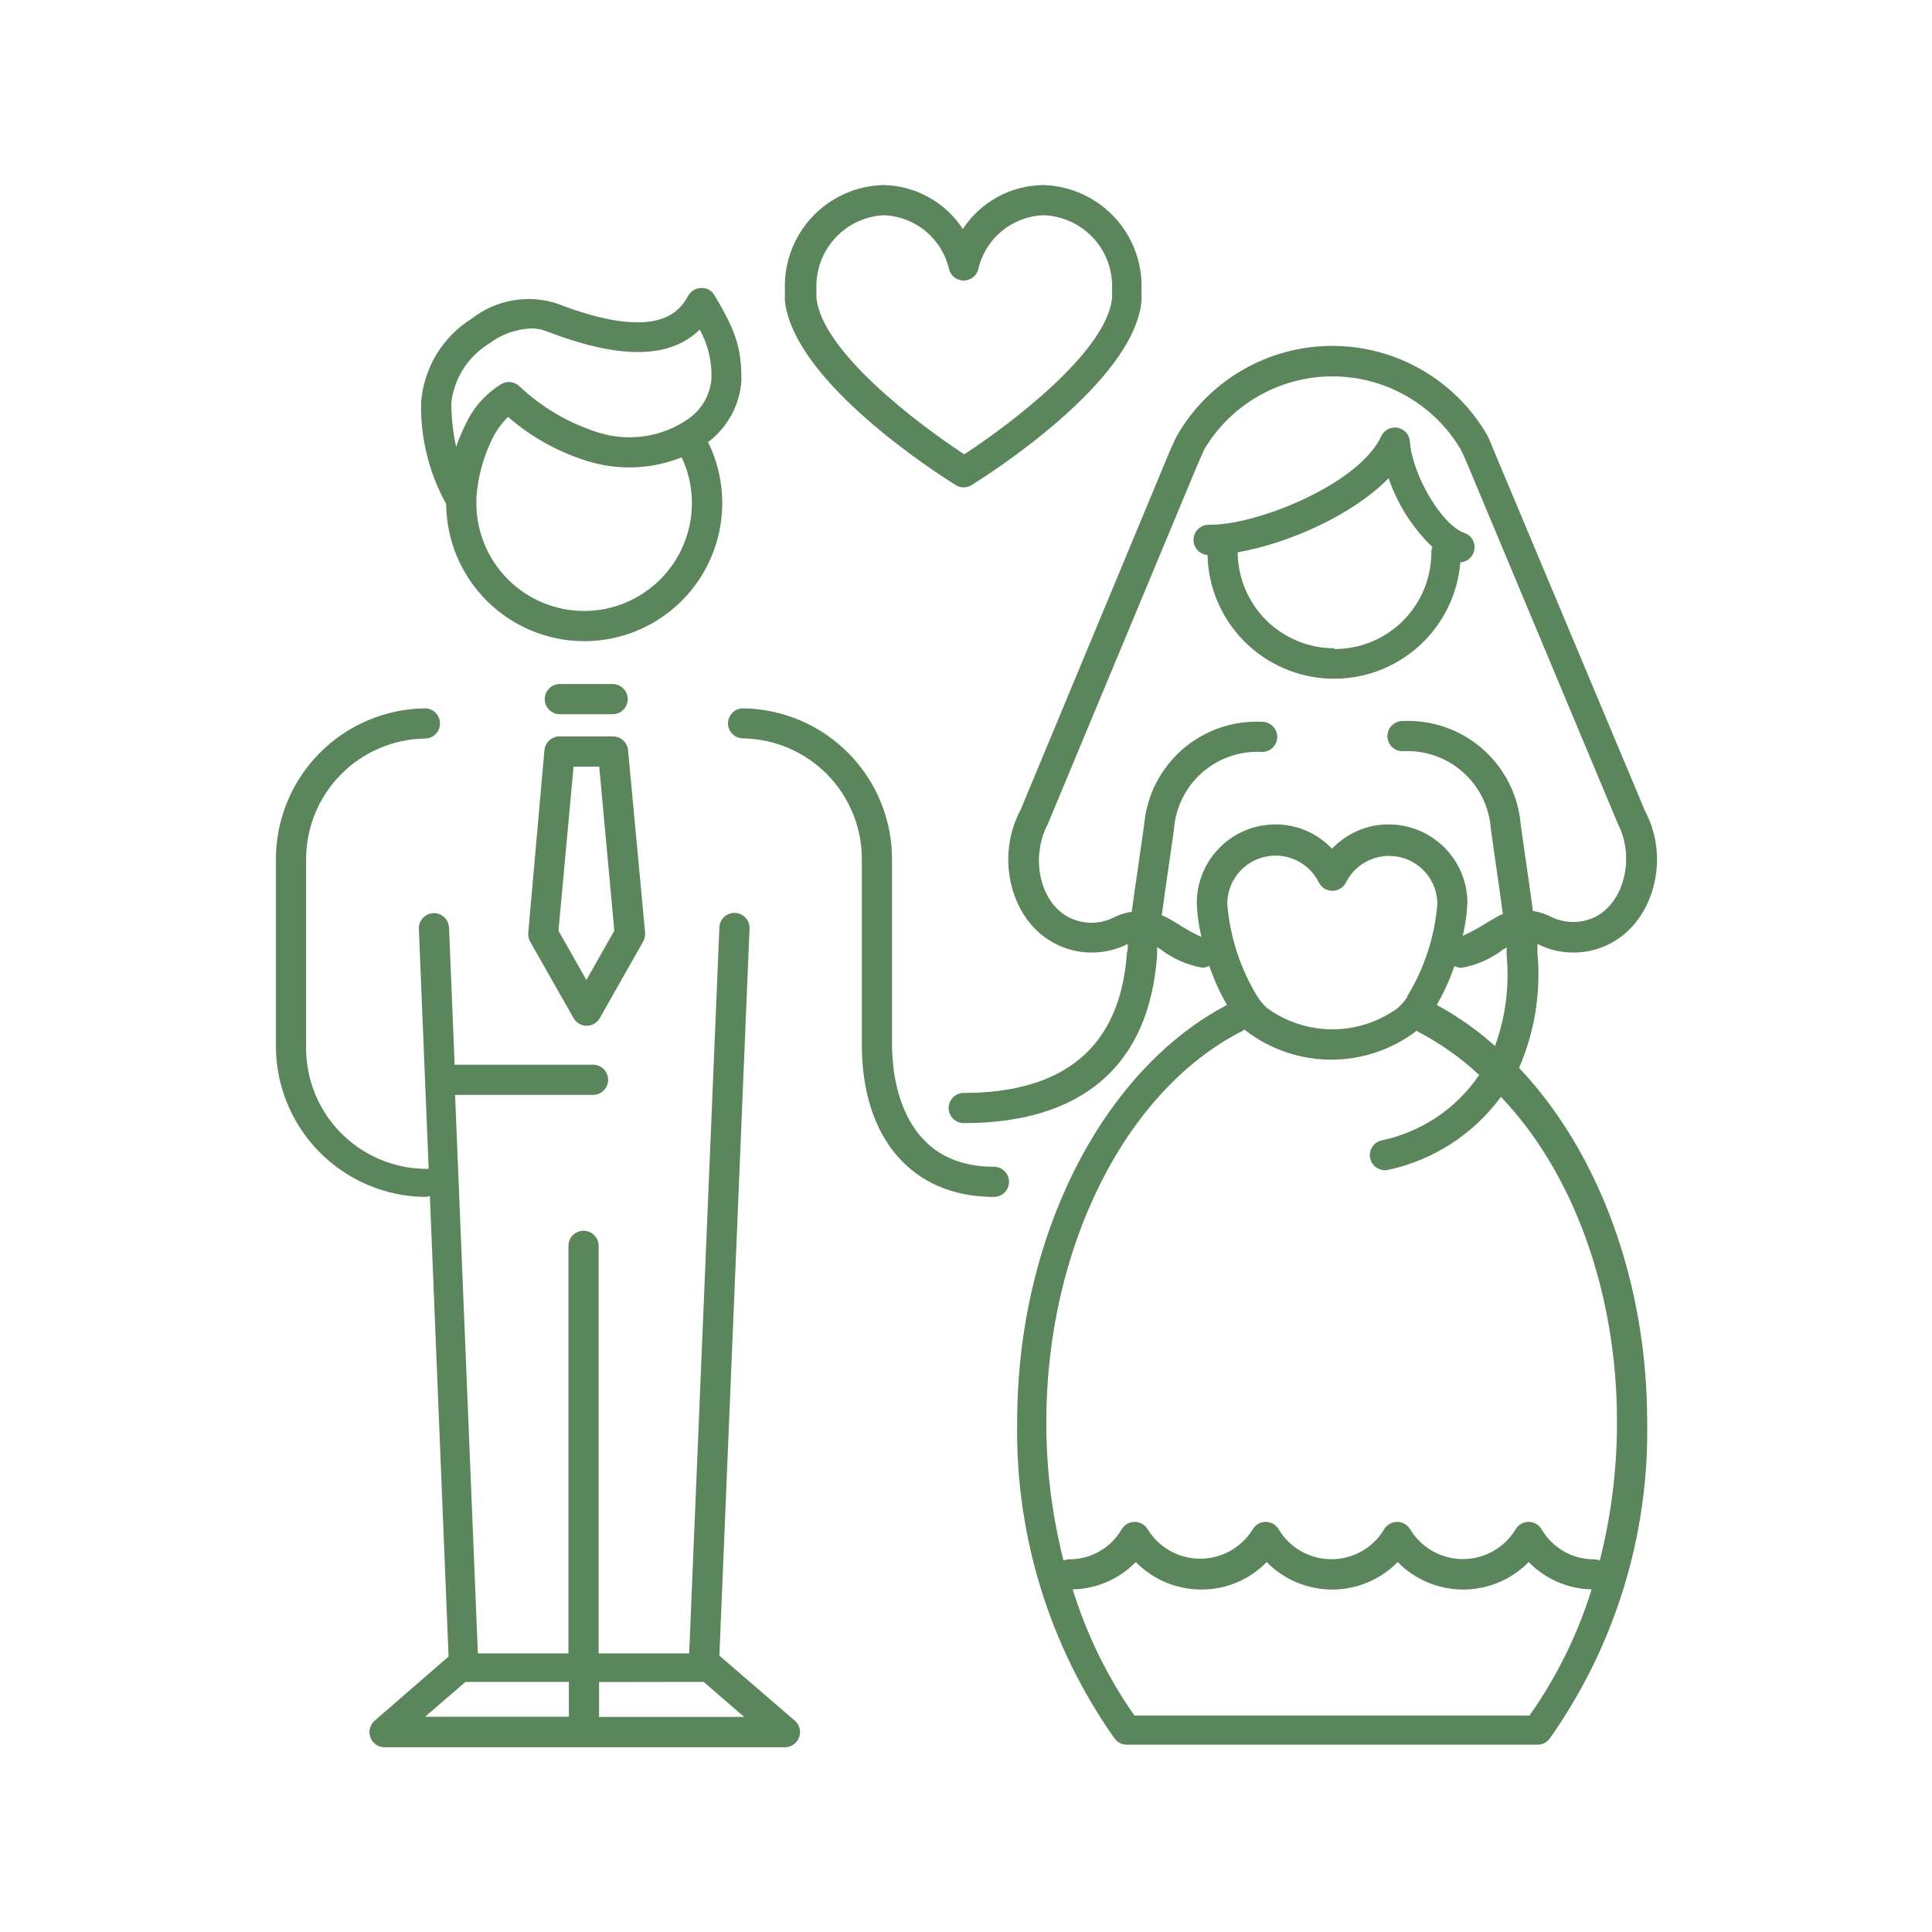
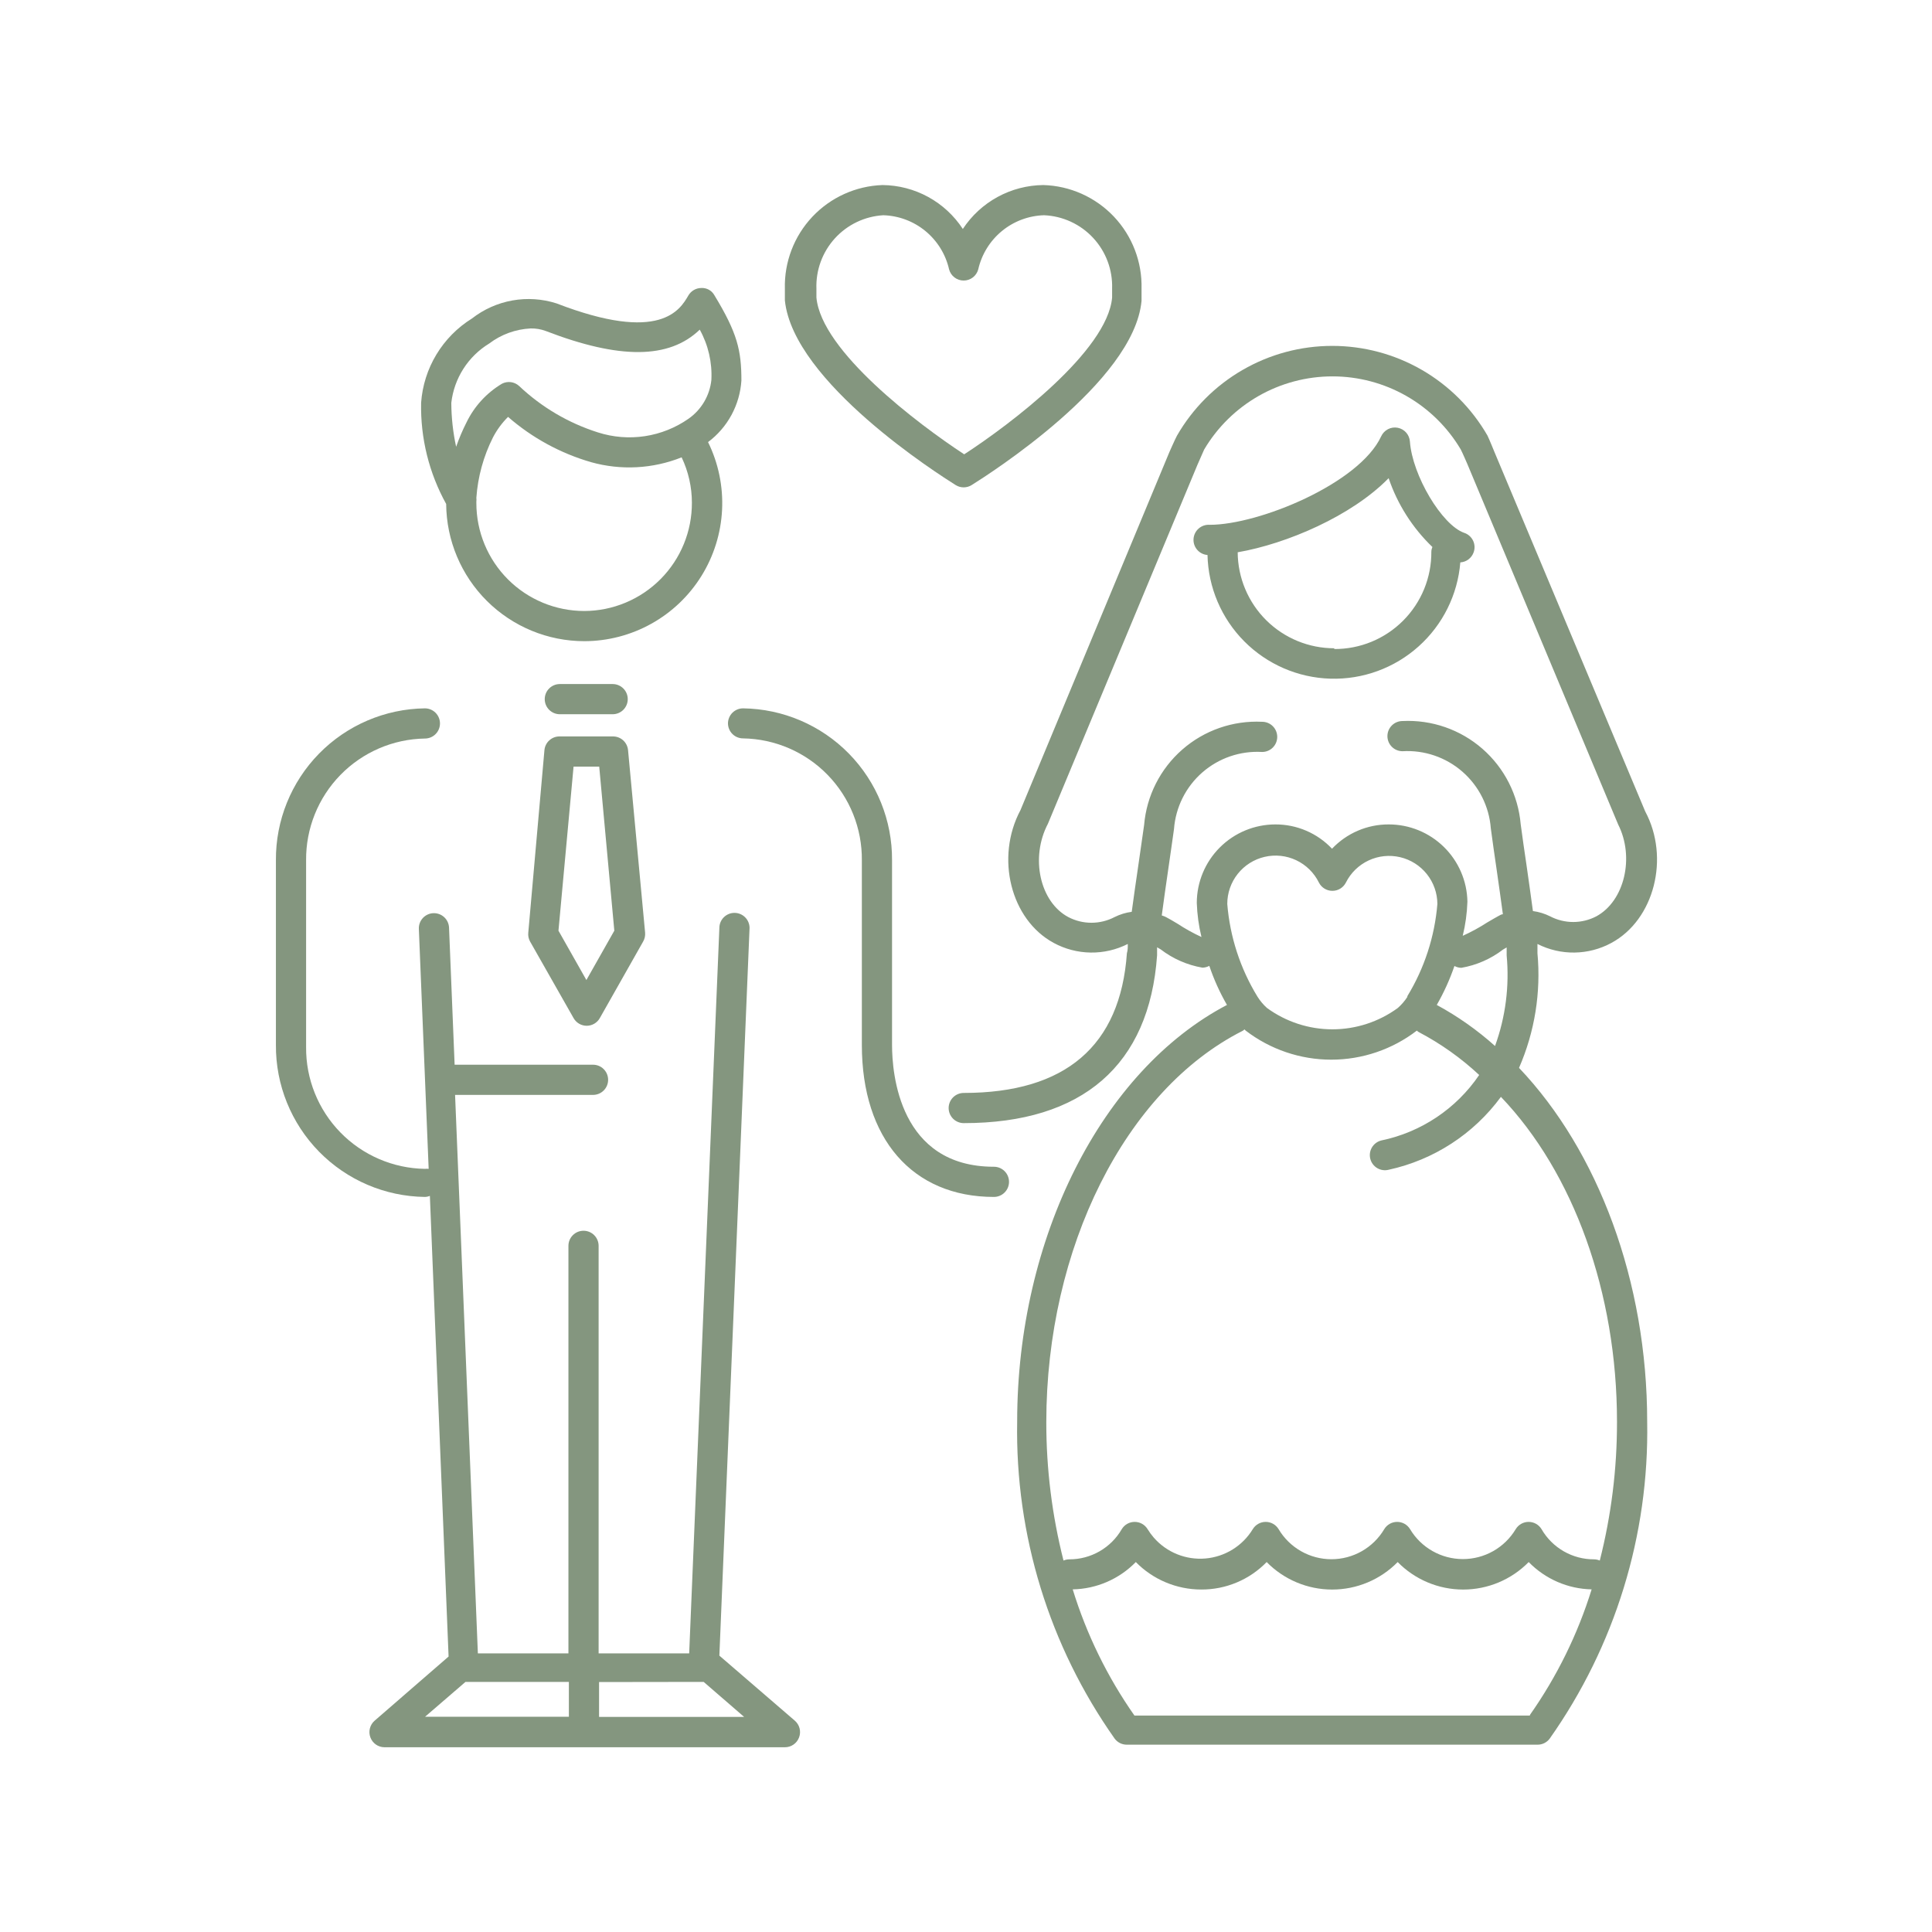
<svg xmlns="http://www.w3.org/2000/svg" width="128" height="128" viewBox="0 0 128 128" fill="none">
-   <path d="M63.32 32.14C63.478 32.237 63.66 32.289 63.845 32.289C64.031 32.289 64.212 32.237 64.37 32.14C65.47 31.45 75.14 25.32 75.63 19.93C75.63 19.88 75.63 19.56 75.63 19.48C75.63 19.4 75.63 19.14 75.63 19.13C75.676 17.356 75.016 15.637 73.796 14.349C72.575 13.061 70.894 12.309 69.12 12.26C68.061 12.271 67.021 12.542 66.092 13.049C65.162 13.557 64.372 14.285 63.79 15.17C63.211 14.285 62.423 13.556 61.495 13.048C60.567 12.541 59.528 12.27 58.47 12.26C56.703 12.32 55.032 13.076 53.82 14.362C52.608 15.649 51.954 17.363 52 19.13C52 19.13 52 19.35 52 19.44C52 19.53 52 19.86 52 19.9C52.55 25.32 62.22 31.45 63.32 32.14ZM58.52 14.26C59.542 14.29 60.525 14.659 61.314 15.309C62.103 15.959 62.654 16.853 62.88 17.85C62.938 18.062 63.063 18.249 63.238 18.382C63.412 18.515 63.626 18.587 63.845 18.587C64.065 18.587 64.278 18.515 64.452 18.382C64.627 18.249 64.752 18.062 64.81 17.85C65.036 16.853 65.587 15.959 66.376 15.309C67.165 14.659 68.148 14.29 69.17 14.26C70.411 14.312 71.581 14.852 72.425 15.762C73.27 16.672 73.721 17.879 73.68 19.12V19.39C73.68 19.44 73.68 19.64 73.68 19.72C73.36 23.26 66.93 28.12 63.88 30.1C60.83 28.1 54.41 23.26 54.09 19.71C54.09 19.66 54.09 19.42 54.09 19.36V19.13C54.046 17.9 54.485 16.702 55.313 15.792C56.141 14.882 57.292 14.332 58.52 14.26Z" fill="#5B855A" />
-   <path d="M38.71 42.48C40.264 42.479 41.792 42.081 43.15 41.325C44.508 40.57 45.651 39.481 46.471 38.161C47.291 36.842 47.762 35.335 47.839 33.782C47.916 32.23 47.596 30.684 46.91 29.29C47.551 28.81 48.081 28.197 48.463 27.493C48.844 26.788 49.069 26.01 49.12 25.21C49.12 23.21 48.85 22.06 47.33 19.56C47.246 19.408 47.121 19.282 46.969 19.197C46.817 19.112 46.644 19.072 46.47 19.08C46.297 19.08 46.126 19.125 45.975 19.211C45.824 19.297 45.699 19.421 45.61 19.57C45.06 20.52 43.76 22.76 36.87 20.1C35.926 19.799 34.922 19.732 33.946 19.906C32.97 20.081 32.052 20.49 31.27 21.1C30.307 21.698 29.5 22.515 28.914 23.485C28.328 24.455 27.981 25.55 27.9 26.68C27.851 29.024 28.424 31.339 29.56 33.39C29.578 35.806 30.55 38.116 32.264 39.819C33.978 41.521 36.294 42.478 38.71 42.48ZM38.71 40.48C36.814 40.48 34.995 39.727 33.654 38.386C32.313 37.045 31.56 35.227 31.56 33.33C31.56 33.33 31.56 33.26 31.56 33.23C31.57 33.147 31.57 33.063 31.56 32.98C31.658 31.587 32.032 30.227 32.66 28.98C32.921 28.478 33.259 28.019 33.66 27.62C35.253 29.009 37.13 30.032 39.16 30.62C41.141 31.175 43.249 31.063 45.16 30.3C45.606 31.237 45.839 32.262 45.84 33.3C45.844 34.24 45.663 35.171 45.306 36.041C44.95 36.911 44.426 37.702 43.764 38.368C43.101 39.035 42.314 39.565 41.447 39.927C40.58 40.29 39.65 40.478 38.71 40.48ZM32.41 22.76C33.205 22.157 34.163 21.808 35.16 21.76C35.501 21.753 35.841 21.81 36.16 21.93C41.04 23.81 44.33 23.8 46.36 21.84C46.925 22.859 47.192 24.017 47.13 25.18C47.075 25.69 46.912 26.182 46.652 26.623C46.391 27.065 46.039 27.446 45.62 27.74C44.757 28.343 43.767 28.739 42.727 28.897C41.686 29.055 40.623 28.97 39.62 28.65C37.667 28.032 35.879 26.979 34.39 25.57C34.239 25.433 34.05 25.345 33.849 25.318C33.647 25.292 33.441 25.327 33.26 25.42C32.237 26.03 31.417 26.927 30.9 28C30.638 28.518 30.411 29.052 30.22 29.6C30.012 28.644 29.905 27.669 29.9 26.69C29.991 25.887 30.265 25.116 30.7 24.434C31.135 23.753 31.72 23.18 32.41 22.76Z" fill="#5B855A" />
-   <path d="M48.23 47.92C48.23 48.185 48.335 48.44 48.523 48.627C48.71 48.815 48.965 48.92 49.23 48.92C51.343 48.954 53.357 49.823 54.831 51.337C56.306 52.851 57.121 54.887 57.1 57V69.23C57.1 75.44 60.45 79.3 65.85 79.3C66.115 79.3 66.37 79.195 66.557 79.007C66.745 78.82 66.85 78.565 66.85 78.3C66.85 78.035 66.745 77.781 66.557 77.593C66.37 77.406 66.115 77.3 65.85 77.3C59.58 77.3 59.1 71.12 59.1 69.23V57C59.119 54.358 58.091 51.816 56.242 49.929C54.392 48.043 51.872 46.965 49.23 46.93C48.967 46.93 48.714 47.034 48.526 47.219C48.339 47.405 48.233 47.657 48.23 47.92Z" fill="#5B855A" />
-   <path d="M28.15 79.3C28.263 79.297 28.375 79.273 28.48 79.23L29.72 109.75L24.82 114C24.665 114.134 24.556 114.313 24.506 114.511C24.455 114.71 24.468 114.919 24.54 115.11C24.611 115.3 24.738 115.464 24.904 115.58C25.07 115.696 25.267 115.759 25.47 115.76H52C52.204 115.761 52.404 115.699 52.572 115.583C52.74 115.466 52.868 115.302 52.94 115.11C53.013 114.919 53.025 114.71 52.975 114.511C52.925 114.313 52.815 114.134 52.66 114L47.66 109.69L49.66 61.48C49.66 61.215 49.555 60.961 49.367 60.773C49.18 60.586 48.925 60.48 48.66 60.48C48.395 60.48 48.141 60.586 47.953 60.773C47.765 60.961 47.66 61.215 47.66 61.48L45.66 109.54H39.66V82.54C39.66 82.275 39.555 82.021 39.367 81.833C39.18 81.645 38.925 81.54 38.66 81.54C38.395 81.54 38.141 81.645 37.953 81.833C37.765 82.021 37.66 82.275 37.66 82.54V109.54H31.66L30.15 72.54H39.29C39.555 72.54 39.81 72.435 39.997 72.247C40.185 72.06 40.29 71.805 40.29 71.54C40.29 71.275 40.185 71.021 39.997 70.833C39.81 70.645 39.555 70.54 39.29 70.54H30.12L29.75 61.46C29.745 61.329 29.714 61.2 29.659 61.081C29.604 60.961 29.525 60.854 29.429 60.765C29.332 60.676 29.219 60.606 29.096 60.561C28.972 60.516 28.841 60.495 28.71 60.5C28.579 60.505 28.45 60.536 28.33 60.592C28.211 60.647 28.104 60.725 28.015 60.821C27.925 60.918 27.856 61.031 27.811 61.154C27.765 61.278 27.745 61.409 27.75 61.54L28.4 77.44C28.317 77.43 28.233 77.43 28.15 77.44C26.039 77.406 24.027 76.538 22.552 75.027C21.078 73.515 20.261 71.482 20.28 69.37V57C20.261 54.889 21.078 52.855 22.552 51.344C24.027 49.832 26.039 48.964 28.15 48.93C28.415 48.93 28.67 48.825 28.857 48.637C29.045 48.45 29.15 48.195 29.15 47.93C29.15 47.665 29.045 47.411 28.857 47.223C28.67 47.035 28.415 46.93 28.15 46.93C25.508 46.965 22.988 48.043 21.138 49.929C19.289 51.816 18.261 54.358 18.28 57V69.23C18.261 71.872 19.289 74.414 21.138 76.301C22.988 78.188 25.508 79.266 28.15 79.3ZM46.62 111.43L49.3 113.75H39.69V111.44L46.62 111.43ZM37.69 111.43V113.74H28.16L30.84 111.43H37.69Z" fill="#5B855A" />
-   <path d="M35 61.79C34.978 61.994 35.02 62.2 35.12 62.38L38 67.45C38.087 67.605 38.213 67.733 38.366 67.823C38.519 67.912 38.693 67.96 38.87 67.96C39.047 67.96 39.221 67.912 39.374 67.823C39.527 67.733 39.653 67.605 39.74 67.45L42.61 62.38C42.713 62.202 42.758 61.995 42.74 61.79L41.61 49.7C41.587 49.451 41.472 49.219 41.287 49.05C41.102 48.882 40.86 48.789 40.61 48.79H37.07C36.82 48.789 36.578 48.882 36.393 49.05C36.208 49.219 36.092 49.451 36.07 49.7L35 61.79ZM38 50.79H39.7L40.7 61.66L38.85 64.93L37 61.66L38 50.79Z" fill="#5B855A" />
-   <path d="M40.59 47.32C40.855 47.32 41.11 47.215 41.297 47.027C41.485 46.839 41.59 46.585 41.59 46.32C41.59 46.055 41.485 45.8 41.297 45.613C41.11 45.425 40.855 45.32 40.59 45.32H37.09C36.825 45.32 36.571 45.425 36.383 45.613C36.195 45.8 36.09 46.055 36.09 46.32C36.09 46.585 36.195 46.839 36.383 47.027C36.571 47.215 36.825 47.32 37.09 47.32H40.59Z" fill="#5B855A" />
-   <path d="M98.55 28.86C97.509 27.053 96.01 25.552 94.205 24.509C92.399 23.465 90.35 22.916 88.265 22.916C86.18 22.916 84.131 23.465 82.326 24.509C80.52 25.552 79.021 27.053 77.98 28.86C77.84 29.12 77.49 29.92 77.48 29.94L67.61 53.67C65.93 56.82 66.96 60.93 69.81 62.47C70.562 62.878 71.401 63.097 72.257 63.109C73.112 63.122 73.957 62.926 74.72 62.54C74.72 62.76 74.72 62.96 74.66 63.15C74.23 69.29 70.59 72.41 63.85 72.41C63.585 72.41 63.331 72.516 63.143 72.703C62.956 72.891 62.85 73.145 62.85 73.41C62.85 73.675 62.956 73.93 63.143 74.117C63.331 74.305 63.585 74.41 63.85 74.41C71.72 74.41 76.15 70.56 76.66 63.29C76.66 63.12 76.66 62.94 76.66 62.76L76.9 62.9C77.709 63.521 78.656 63.936 79.66 64.11C79.821 64.108 79.979 64.067 80.12 63.99C80.423 64.89 80.815 65.758 81.29 66.58C73 70.93 67.39 82 67.39 94.19C67.256 101.699 69.519 109.055 73.85 115.19C73.943 115.314 74.064 115.415 74.203 115.485C74.342 115.554 74.495 115.59 74.65 115.59H101.87C102.025 115.59 102.178 115.554 102.317 115.485C102.456 115.415 102.577 115.314 102.67 115.19C107.001 109.055 109.264 101.699 109.13 94.19C109.13 84.89 105.88 76.26 100.64 70.75C101.681 68.36 102.101 65.746 101.86 63.15C101.86 62.96 101.86 62.76 101.86 62.54C102.621 62.926 103.465 63.122 104.319 63.109C105.172 63.097 106.01 62.878 106.76 62.47C109.61 60.93 110.64 56.82 109 53.76L99 29.92C99 29.92 98.68 29.13 98.55 28.86ZM93.24 66V66.05C93.064 66.32 92.852 66.566 92.61 66.78C91.352 67.699 89.834 68.195 88.275 68.195C86.717 68.195 85.199 67.699 83.94 66.78C83.696 66.561 83.484 66.308 83.31 66.03C82.171 64.169 81.486 62.065 81.31 59.89C81.309 59.167 81.553 58.465 82.001 57.899C82.45 57.332 83.077 56.934 83.781 56.77C84.485 56.605 85.224 56.683 85.877 56.992C86.531 57.301 87.06 57.822 87.38 58.47C87.463 58.635 87.59 58.774 87.747 58.871C87.904 58.968 88.085 59.02 88.27 59.02C88.457 59.022 88.639 58.971 88.799 58.873C88.957 58.776 89.086 58.637 89.17 58.47C89.493 57.827 90.022 57.312 90.674 57.007C91.325 56.702 92.06 56.626 92.76 56.79C93.46 56.954 94.085 57.349 94.533 57.912C94.981 58.474 95.227 59.171 95.23 59.89C95.052 62.054 94.371 64.147 93.24 66ZM101.36 113.66H75.16C73.368 111.105 71.988 108.284 71.07 105.3C72.647 105.27 74.149 104.619 75.25 103.49C75.815 104.066 76.489 104.523 77.232 104.835C77.976 105.148 78.774 105.309 79.58 105.31C80.389 105.315 81.19 105.156 81.936 104.843C82.682 104.531 83.357 104.07 83.92 103.49C84.486 104.067 85.161 104.525 85.907 104.838C86.652 105.151 87.452 105.312 88.26 105.312C89.068 105.312 89.868 105.151 90.614 104.838C91.359 104.525 92.034 104.067 92.6 103.49C93.166 104.067 93.841 104.525 94.587 104.838C95.332 105.151 96.132 105.312 96.94 105.312C97.748 105.312 98.548 105.151 99.294 104.838C100.039 104.525 100.714 104.067 101.28 103.49C102.379 104.617 103.876 105.267 105.45 105.3C104.529 108.27 103.149 111.077 101.36 113.62V113.66ZM107.13 94.23C107.133 97.319 106.75 100.396 105.99 103.39C105.87 103.339 105.741 103.312 105.61 103.31C104.905 103.313 104.212 103.129 103.601 102.778C102.99 102.427 102.483 101.921 102.13 101.31C102.041 101.163 101.915 101.042 101.766 100.957C101.616 100.873 101.447 100.829 101.275 100.829C101.103 100.829 100.934 100.873 100.785 100.957C100.635 101.042 100.509 101.163 100.42 101.31C100.058 101.915 99.545 102.416 98.931 102.763C98.318 103.111 97.625 103.293 96.92 103.293C96.215 103.293 95.522 103.111 94.909 102.763C94.295 102.416 93.782 101.915 93.42 101.31C93.331 101.163 93.206 101.042 93.056 100.957C92.906 100.873 92.737 100.829 92.565 100.829C92.393 100.829 92.224 100.873 92.075 100.957C91.925 101.042 91.799 101.163 91.71 101.31C91.35 101.917 90.838 102.42 90.224 102.77C89.61 103.119 88.916 103.303 88.21 103.303C87.504 103.303 86.81 103.119 86.196 102.77C85.583 102.42 85.07 101.917 84.71 101.31C84.621 101.163 84.496 101.042 84.346 100.957C84.196 100.873 84.027 100.829 83.855 100.829C83.683 100.829 83.514 100.873 83.365 100.957C83.215 101.042 83.089 101.163 83 101.31C82.667 101.858 82.209 102.319 81.663 102.657C81.118 102.995 80.501 103.199 79.862 103.254C79.223 103.308 78.58 103.212 77.986 102.971C77.391 102.731 76.862 102.354 76.44 101.87C76.289 101.694 76.152 101.507 76.03 101.31C75.941 101.163 75.816 101.042 75.666 100.957C75.516 100.873 75.347 100.829 75.175 100.829C75.003 100.829 74.834 100.873 74.684 100.957C74.535 101.042 74.409 101.163 74.32 101.31C73.968 101.921 73.46 102.427 72.849 102.778C72.238 103.129 71.545 103.313 70.84 103.31C70.709 103.312 70.58 103.339 70.46 103.39C69.701 100.396 69.318 97.319 69.32 94.23C69.32 82.68 74.55 72.23 82.32 68.3C82.368 68.273 82.411 68.239 82.45 68.2L82.53 68.28C84.156 69.529 86.15 70.206 88.2 70.206C90.251 70.206 92.244 69.529 93.87 68.28C93.908 68.32 93.952 68.353 94 68.38C95.454 69.145 96.799 70.1 98 71.22C96.483 73.456 94.155 75.012 91.51 75.56C91.253 75.625 91.032 75.79 90.896 76.017C90.76 76.245 90.72 76.518 90.785 76.775C90.85 77.032 91.015 77.253 91.242 77.389C91.47 77.525 91.743 77.565 92 77.5C94.986 76.851 97.632 75.133 99.44 72.67C104.25 77.7 107.13 85.63 107.13 94.19V94.23ZM95.19 66.58C95.661 65.759 96.052 64.895 96.36 64C96.502 64.077 96.659 64.118 96.82 64.12C97.824 63.946 98.772 63.531 99.58 62.91L99.82 62.77C99.82 62.95 99.82 63.13 99.82 63.3C100.01 65.332 99.747 67.382 99.05 69.3C97.874 68.246 96.578 67.333 95.19 66.58ZM105.76 60.71C105.288 60.956 104.763 61.085 104.23 61.085C103.697 61.085 103.173 60.956 102.7 60.71C102.342 60.531 101.957 60.413 101.56 60.36C101.43 59.36 101.28 58.36 101.13 57.28C101 56.41 100.87 55.51 100.75 54.61C100.584 52.678 99.675 50.886 98.215 49.61C96.755 48.335 94.857 47.675 92.92 47.77C92.655 47.77 92.4 47.876 92.213 48.063C92.025 48.251 91.92 48.505 91.92 48.77C91.92 49.035 92.025 49.29 92.213 49.477C92.4 49.665 92.655 49.77 92.92 49.77C94.371 49.685 95.796 50.172 96.891 51.128C97.985 52.084 98.66 53.431 98.77 54.88C98.89 55.78 99.02 56.69 99.15 57.57C99.3 58.63 99.45 59.66 99.57 60.57C99.48 60.57 99.38 60.63 99.29 60.68C99.2 60.73 98.84 60.93 98.54 61.11C98.02 61.447 97.475 61.745 96.91 62C97.09 61.259 97.194 60.502 97.22 59.74C97.197 58.372 96.636 57.069 95.659 56.111C94.682 55.153 93.368 54.617 92 54.62C91.298 54.618 90.603 54.76 89.959 55.037C89.314 55.314 88.732 55.72 88.25 56.23C87.768 55.72 87.187 55.314 86.542 55.037C85.897 54.76 85.202 54.618 84.5 54.62C83.12 54.62 81.796 55.168 80.82 56.143C79.843 57.117 79.293 58.44 79.29 59.82C79.316 60.582 79.42 61.339 79.6 62.08C79.046 61.823 78.511 61.526 78 61.19C77.7 61.01 77.43 60.85 77.25 60.76C77.07 60.67 77.06 60.69 76.97 60.65C77.1 59.71 77.24 58.65 77.4 57.59C77.53 56.72 77.65 55.83 77.78 54.93C77.888 53.482 78.561 52.135 79.653 51.179C80.746 50.223 82.171 49.735 83.62 49.82C83.885 49.82 84.14 49.715 84.327 49.527C84.515 49.34 84.62 49.085 84.62 48.82C84.62 48.555 84.515 48.301 84.327 48.113C84.14 47.925 83.885 47.82 83.62 47.82C81.684 47.725 79.787 48.385 78.329 49.661C76.87 50.937 75.964 52.729 75.8 54.66C75.67 55.55 75.54 56.44 75.42 57.31C75.26 58.39 75.11 59.45 74.98 60.41C74.583 60.462 74.198 60.581 73.84 60.76C73.368 61.006 72.843 61.135 72.31 61.135C71.777 61.135 71.252 61.006 70.78 60.76C68.9 59.76 68.24 56.83 69.43 54.57L79.34 30.78C79.34 30.78 79.66 30.05 79.78 29.78C80.654 28.304 81.898 27.082 83.388 26.232C84.879 25.383 86.565 24.936 88.28 24.936C89.996 24.936 91.681 25.383 93.172 26.232C94.662 27.082 95.906 28.304 96.78 29.78C96.9 30.01 97.21 30.73 97.21 30.73L107.21 54.63C108.3 56.78 107.64 59.69 105.76 60.71Z" fill="#5B855A" />
-   <path d="M93.41 29.25C93.394 29.03 93.306 28.822 93.16 28.657C93.013 28.493 92.817 28.381 92.6 28.34C92.382 28.299 92.157 28.332 91.959 28.433C91.762 28.535 91.604 28.699 91.51 28.9C90.07 32.03 83.41 34.77 80.15 34.77C79.885 34.75 79.623 34.836 79.421 35.01C79.219 35.183 79.095 35.43 79.075 35.695C79.055 35.96 79.141 36.222 79.315 36.424C79.488 36.626 79.735 36.75 80 36.77C80.049 38.919 80.921 40.967 82.436 42.491C83.952 44.016 85.994 44.901 88.142 44.964C90.291 45.027 92.382 44.263 93.983 42.829C95.585 41.396 96.575 39.402 96.75 37.26C96.945 37.248 97.133 37.179 97.289 37.062C97.445 36.944 97.564 36.784 97.63 36.6C97.677 36.473 97.698 36.339 97.692 36.204C97.685 36.069 97.651 35.937 97.593 35.815C97.534 35.694 97.451 35.586 97.349 35.497C97.247 35.408 97.129 35.341 97 35.3C95.53 34.78 93.57 31.5 93.41 29.25ZM88.41 42.95C86.718 42.953 85.094 42.285 83.892 41.093C82.691 39.901 82.011 38.282 82 36.59C85.25 36.03 89.56 34.18 92 31.68C92.587 33.41 93.582 34.974 94.9 36.24C94.857 36.338 94.833 36.443 94.83 36.55C94.837 37.398 94.675 38.239 94.354 39.024C94.032 39.809 93.558 40.522 92.959 41.122C92.36 41.722 91.648 42.197 90.863 42.52C90.079 42.842 89.238 43.005 88.39 43L88.41 42.95Z" fill="#5B855A" />
+   <path d="M63.32 32.14C63.478 32.237 63.66 32.289 63.845 32.289C64.031 32.289 64.212 32.237 64.37 32.14C65.47 31.45 75.14 25.32 75.63 19.93C75.63 19.88 75.63 19.56 75.63 19.48C75.63 19.4 75.63 19.14 75.63 19.13C75.676 17.356 75.016 15.637 73.796 14.349C72.575 13.061 70.894 12.309 69.12 12.26C68.061 12.271 67.021 12.542 66.092 13.049C65.162 13.557 64.372 14.285 63.79 15.17C63.211 14.285 62.423 13.556 61.495 13.048C60.567 12.541 59.528 12.27 58.47 12.26C56.703 12.32 55.032 13.076 53.82 14.362C52.608 15.649 51.954 17.363 52 19.13C52 19.13 52 19.35 52 19.44C52 19.53 52 19.86 52 19.9C52.55 25.32 62.22 31.45 63.32 32.14ZM58.52 14.26C59.542 14.29 60.525 14.659 61.314 15.309C62.103 15.959 62.654 16.853 62.88 17.85C62.938 18.062 63.063 18.249 63.238 18.382C63.412 18.515 63.626 18.587 63.845 18.587C64.065 18.587 64.278 18.515 64.452 18.382C64.627 18.249 64.752 18.062 64.81 17.85C65.036 16.853 65.587 15.959 66.376 15.309C67.165 14.659 68.148 14.29 69.17 14.26C70.411 14.312 71.581 14.852 72.425 15.762C73.27 16.672 73.721 17.879 73.68 19.12V19.39C73.68 19.44 73.68 19.64 73.68 19.72C73.36 23.26 66.93 28.12 63.88 30.1C60.83 28.1 54.41 23.26 54.09 19.71C54.09 19.66 54.09 19.42 54.09 19.36V19.13C54.046 17.9 54.485 16.702 55.313 15.792C56.141 14.882 57.292 14.332 58.52 14.26Z" fill="#84967F" />
+   <path d="M38.71 42.48C40.264 42.478 41.792 42.081 43.15 41.325C44.508 40.57 45.651 39.481 46.471 38.161C47.291 36.842 47.762 35.335 47.839 33.782C47.916 32.23 47.596 30.684 46.91 29.29C47.551 28.81 48.081 28.197 48.463 27.493C48.844 26.788 49.069 26.01 49.12 25.21C49.12 23.21 48.85 22.06 47.33 19.56C47.246 19.408 47.121 19.282 46.969 19.197C46.817 19.112 46.644 19.072 46.47 19.08C46.297 19.08 46.126 19.125 45.975 19.211C45.824 19.297 45.699 19.421 45.61 19.57C45.06 20.52 43.76 22.76 36.87 20.1C35.926 19.799 34.922 19.732 33.946 19.906C32.97 20.081 32.052 20.49 31.27 21.1C30.307 21.698 29.5 22.515 28.914 23.485C28.328 24.455 27.981 25.55 27.9 26.68C27.851 29.024 28.424 31.339 29.56 33.39C29.578 35.806 30.55 38.116 32.264 39.819C33.978 41.521 36.294 42.478 38.71 42.48ZM38.71 40.48C36.814 40.48 34.995 39.727 33.654 38.386C32.313 37.045 31.56 35.227 31.56 33.33C31.56 33.33 31.56 33.26 31.56 33.23C31.57 33.147 31.57 33.063 31.56 32.98C31.658 31.587 32.032 30.227 32.66 28.98C32.921 28.478 33.259 28.019 33.66 27.62C35.253 29.009 37.13 30.032 39.16 30.62C41.141 31.175 43.249 31.063 45.16 30.3C45.606 31.237 45.839 32.262 45.84 33.3C45.844 34.24 45.663 35.171 45.306 36.041C44.95 36.911 44.426 37.702 43.764 38.368C43.101 39.035 42.314 39.565 41.447 39.927C40.58 40.29 39.65 40.478 38.71 40.48ZM32.41 22.76C33.205 22.157 34.163 21.808 35.16 21.76C35.501 21.753 35.841 21.81 36.16 21.93C41.04 23.81 44.33 23.8 46.36 21.84C46.925 22.859 47.192 24.017 47.13 25.18C47.075 25.69 46.912 26.182 46.652 26.623C46.391 27.065 46.039 27.446 45.62 27.74C44.757 28.343 43.767 28.739 42.727 28.897C41.686 29.055 40.623 28.97 39.62 28.65C37.667 28.032 35.879 26.979 34.39 25.57C34.239 25.433 34.05 25.345 33.849 25.318C33.647 25.292 33.441 25.327 33.26 25.42C32.237 26.03 31.417 26.927 30.9 28C30.638 28.518 30.411 29.052 30.22 29.6C30.012 28.644 29.905 27.669 29.9 26.69C29.991 25.887 30.265 25.116 30.7 24.434C31.135 23.753 31.72 23.18 32.41 22.76Z" fill="#84967F" />
+   <path d="M48.23 47.92C48.23 48.185 48.335 48.44 48.523 48.627C48.71 48.815 48.965 48.92 49.23 48.92C51.343 48.954 53.357 49.823 54.831 51.337C56.306 52.851 57.121 54.887 57.1 57V69.23C57.1 75.44 60.45 79.3 65.85 79.3C66.115 79.3 66.37 79.195 66.557 79.007C66.745 78.82 66.85 78.565 66.85 78.3C66.85 78.035 66.745 77.781 66.557 77.593C66.37 77.406 66.115 77.3 65.85 77.3C59.58 77.3 59.1 71.12 59.1 69.23V57C59.119 54.358 58.091 51.816 56.242 49.929C54.392 48.043 51.872 46.965 49.23 46.93C48.967 46.93 48.714 47.034 48.526 47.219C48.339 47.405 48.233 47.657 48.23 47.92Z" fill="#84967F" />
+   <path d="M28.15 79.3C28.263 79.297 28.375 79.273 28.48 79.23L29.72 109.75L24.82 114C24.665 114.134 24.556 114.313 24.506 114.511C24.455 114.71 24.468 114.919 24.54 115.11C24.611 115.3 24.738 115.464 24.904 115.58C25.07 115.696 25.267 115.759 25.47 115.76H52C52.204 115.761 52.404 115.699 52.572 115.583C52.74 115.466 52.868 115.302 52.94 115.11C53.013 114.919 53.025 114.71 52.975 114.511C52.925 114.313 52.815 114.134 52.66 114L47.66 109.69L49.66 61.48C49.66 61.215 49.555 60.961 49.367 60.773C49.18 60.586 48.925 60.48 48.66 60.48C48.395 60.48 48.141 60.586 47.953 60.773C47.765 60.961 47.66 61.215 47.66 61.48L45.66 109.54H39.66V82.54C39.66 82.275 39.555 82.021 39.367 81.833C39.18 81.645 38.925 81.54 38.66 81.54C38.395 81.54 38.141 81.645 37.953 81.833C37.765 82.021 37.66 82.275 37.66 82.54V109.54H31.66L30.15 72.54H39.29C39.555 72.54 39.81 72.435 39.997 72.247C40.185 72.06 40.29 71.805 40.29 71.54C40.29 71.275 40.185 71.021 39.997 70.833C39.81 70.645 39.555 70.54 39.29 70.54H30.12L29.75 61.46C29.745 61.329 29.714 61.2 29.659 61.081C29.604 60.961 29.525 60.854 29.429 60.765C29.332 60.676 29.219 60.606 29.096 60.561C28.972 60.516 28.841 60.495 28.71 60.5C28.579 60.505 28.45 60.536 28.33 60.592C28.211 60.647 28.104 60.725 28.015 60.821C27.925 60.918 27.856 61.031 27.811 61.154C27.765 61.278 27.745 61.409 27.75 61.54L28.4 77.44C28.317 77.43 28.233 77.43 28.15 77.44C26.039 77.406 24.027 76.538 22.552 75.027C21.078 73.515 20.261 71.482 20.28 69.37V57C20.261 54.889 21.078 52.855 22.552 51.344C24.027 49.832 26.039 48.964 28.15 48.93C28.415 48.93 28.67 48.825 28.857 48.637C29.045 48.45 29.15 48.195 29.15 47.93C29.15 47.665 29.045 47.411 28.857 47.223C28.67 47.035 28.415 46.93 28.15 46.93C25.508 46.965 22.988 48.043 21.138 49.929C19.289 51.816 18.261 54.358 18.28 57V69.23C18.261 71.872 19.289 74.414 21.138 76.301C22.988 78.188 25.508 79.266 28.15 79.3ZM46.62 111.43L49.3 113.75H39.69V111.44L46.62 111.43ZM37.69 111.43V113.74H28.16L30.84 111.43H37.69Z" fill="#84967F" />
+   <path d="M35 61.79C34.978 61.994 35.02 62.2 35.12 62.38L38 67.45C38.087 67.605 38.213 67.733 38.366 67.823C38.519 67.912 38.693 67.96 38.87 67.96C39.047 67.96 39.221 67.912 39.374 67.823C39.527 67.733 39.653 67.605 39.74 67.45L42.61 62.38C42.713 62.202 42.758 61.995 42.74 61.79L41.61 49.7C41.587 49.451 41.472 49.219 41.287 49.05C41.102 48.882 40.86 48.789 40.61 48.79H37.07C36.82 48.789 36.578 48.882 36.393 49.05C36.208 49.219 36.092 49.451 36.07 49.7L35 61.79ZM38 50.79H39.7L40.7 61.66L38.85 64.93L37 61.66L38 50.79Z" fill="#84967F" />
+   <path d="M40.59 47.32C40.855 47.32 41.11 47.215 41.297 47.027C41.485 46.839 41.59 46.585 41.59 46.32C41.59 46.055 41.485 45.8 41.297 45.613C41.11 45.425 40.855 45.32 40.59 45.32H37.09C36.825 45.32 36.571 45.425 36.383 45.613C36.195 45.8 36.09 46.055 36.09 46.32C36.09 46.585 36.195 46.839 36.383 47.027C36.571 47.215 36.825 47.32 37.09 47.32H40.59Z" fill="#84967F" />
+   <path d="M98.55 28.86C97.509 27.053 96.01 25.552 94.205 24.509C92.399 23.465 90.35 22.916 88.265 22.916C86.18 22.916 84.131 23.465 82.326 24.509C80.52 25.552 79.021 27.053 77.98 28.86C77.84 29.12 77.49 29.92 77.48 29.94L67.61 53.67C65.93 56.82 66.96 60.93 69.81 62.47C70.562 62.878 71.401 63.097 72.257 63.109C73.112 63.122 73.957 62.926 74.72 62.54C74.72 62.76 74.72 62.96 74.66 63.15C74.23 69.29 70.59 72.41 63.85 72.41C63.585 72.41 63.331 72.516 63.143 72.703C62.956 72.891 62.85 73.145 62.85 73.41C62.85 73.675 62.956 73.93 63.143 74.117C63.331 74.305 63.585 74.41 63.85 74.41C71.72 74.41 76.15 70.56 76.66 63.29C76.66 63.12 76.66 62.94 76.66 62.76L76.9 62.9C77.709 63.521 78.656 63.936 79.66 64.11C79.821 64.108 79.979 64.067 80.12 63.99C80.423 64.89 80.815 65.758 81.29 66.58C73 70.93 67.39 82 67.39 94.19C67.256 101.699 69.519 109.055 73.85 115.19C73.943 115.314 74.064 115.415 74.203 115.485C74.342 115.554 74.495 115.59 74.65 115.59H101.87C102.025 115.59 102.178 115.554 102.317 115.485C102.456 115.415 102.577 115.314 102.67 115.19C107.001 109.055 109.264 101.699 109.13 94.19C109.13 84.89 105.88 76.26 100.64 70.75C101.681 68.36 102.101 65.746 101.86 63.15C101.86 62.96 101.86 62.76 101.86 62.54C102.621 62.926 103.465 63.122 104.319 63.109C105.172 63.097 106.01 62.878 106.76 62.47C109.61 60.93 110.64 56.82 109 53.76L99 29.92C99 29.92 98.68 29.13 98.55 28.86ZM93.24 66V66.05C93.064 66.32 92.852 66.566 92.61 66.78C91.352 67.699 89.834 68.195 88.275 68.195C86.717 68.195 85.199 67.699 83.94 66.78C83.696 66.561 83.484 66.308 83.31 66.03C82.171 64.169 81.486 62.065 81.31 59.89C81.309 59.167 81.553 58.465 82.001 57.899C82.45 57.332 83.077 56.934 83.781 56.77C84.485 56.605 85.224 56.683 85.877 56.992C86.531 57.301 87.06 57.822 87.38 58.47C87.463 58.635 87.59 58.774 87.747 58.871C87.904 58.968 88.085 59.02 88.27 59.02C88.457 59.022 88.639 58.971 88.799 58.873C88.957 58.776 89.086 58.637 89.17 58.47C89.493 57.827 90.022 57.312 90.674 57.007C91.325 56.702 92.06 56.626 92.76 56.79C93.46 56.954 94.085 57.349 94.533 57.912C94.981 58.474 95.227 59.171 95.23 59.89C95.052 62.054 94.371 64.147 93.24 66ZM101.36 113.66H75.16C73.368 111.105 71.988 108.284 71.07 105.3C72.647 105.27 74.149 104.619 75.25 103.49C75.815 104.066 76.489 104.523 77.232 104.835C77.976 105.148 78.774 105.309 79.58 105.31C80.389 105.315 81.19 105.156 81.936 104.843C82.682 104.531 83.357 104.07 83.92 103.49C84.486 104.067 85.161 104.525 85.907 104.838C86.652 105.151 87.452 105.312 88.26 105.312C89.068 105.312 89.868 105.151 90.614 104.838C91.359 104.525 92.034 104.067 92.6 103.49C93.166 104.067 93.841 104.525 94.587 104.838C95.332 105.151 96.132 105.312 96.94 105.312C97.748 105.312 98.548 105.151 99.294 104.838C100.039 104.525 100.714 104.067 101.28 103.49C102.379 104.617 103.876 105.267 105.45 105.3C104.529 108.27 103.149 111.077 101.36 113.62V113.66ZM107.13 94.23C107.133 97.319 106.75 100.396 105.99 103.39C105.87 103.339 105.741 103.312 105.61 103.31C104.905 103.313 104.212 103.129 103.601 102.778C102.99 102.427 102.483 101.921 102.13 101.31C102.041 101.163 101.915 101.042 101.766 100.957C101.616 100.873 101.447 100.829 101.275 100.829C101.103 100.829 100.934 100.873 100.785 100.957C100.635 101.042 100.509 101.163 100.42 101.31C100.058 101.915 99.545 102.416 98.931 102.763C98.318 103.111 97.625 103.293 96.92 103.293C96.215 103.293 95.522 103.111 94.909 102.763C94.295 102.416 93.782 101.915 93.42 101.31C93.331 101.163 93.206 101.042 93.056 100.957C92.906 100.873 92.737 100.829 92.565 100.829C92.393 100.829 92.224 100.873 92.075 100.957C91.925 101.042 91.799 101.163 91.71 101.31C91.35 101.917 90.838 102.42 90.224 102.77C89.61 103.119 88.916 103.303 88.21 103.303C87.504 103.303 86.81 103.119 86.196 102.77C85.583 102.42 85.07 101.917 84.71 101.31C84.621 101.163 84.496 101.042 84.346 100.957C84.196 100.873 84.027 100.829 83.855 100.829C83.683 100.829 83.514 100.873 83.365 100.957C83.215 101.042 83.089 101.163 83 101.31C82.667 101.858 82.209 102.319 81.663 102.657C81.118 102.995 80.501 103.199 79.862 103.254C79.223 103.308 78.58 103.212 77.986 102.971C77.391 102.731 76.862 102.354 76.44 101.87C76.289 101.694 76.152 101.507 76.03 101.31C75.941 101.163 75.816 101.042 75.666 100.957C75.516 100.873 75.347 100.829 75.175 100.829C75.003 100.829 74.834 100.873 74.684 100.957C74.535 101.042 74.409 101.163 74.32 101.31C73.968 101.921 73.46 102.427 72.849 102.778C72.238 103.129 71.545 103.313 70.84 103.31C70.709 103.312 70.58 103.339 70.46 103.39C69.701 100.396 69.318 97.319 69.32 94.23C69.32 82.68 74.55 72.23 82.32 68.3C82.368 68.273 82.411 68.239 82.45 68.2L82.53 68.28C84.156 69.529 86.15 70.206 88.2 70.206C90.251 70.206 92.244 69.529 93.87 68.28C93.908 68.32 93.952 68.353 94 68.38C95.454 69.145 96.799 70.1 98 71.22C96.483 73.456 94.155 75.012 91.51 75.56C91.253 75.625 91.032 75.79 90.896 76.017C90.76 76.245 90.72 76.518 90.785 76.775C90.85 77.032 91.015 77.253 91.242 77.389C91.47 77.525 91.743 77.565 92 77.5C94.986 76.851 97.632 75.133 99.44 72.67C104.25 77.7 107.13 85.63 107.13 94.19V94.23ZM95.19 66.58C95.661 65.759 96.052 64.895 96.36 64C96.502 64.077 96.659 64.118 96.82 64.12C97.824 63.946 98.772 63.531 99.58 62.91L99.82 62.77C99.82 62.95 99.82 63.13 99.82 63.3C100.01 65.332 99.747 67.382 99.05 69.3C97.874 68.246 96.578 67.333 95.19 66.58ZM105.76 60.71C105.288 60.956 104.763 61.085 104.23 61.085C103.697 61.085 103.173 60.956 102.7 60.71C102.342 60.531 101.957 60.413 101.56 60.36C101.43 59.36 101.28 58.36 101.13 57.28C101 56.41 100.87 55.51 100.75 54.61C100.584 52.678 99.675 50.886 98.215 49.61C96.755 48.335 94.857 47.675 92.92 47.77C92.655 47.77 92.4 47.876 92.213 48.063C92.025 48.251 91.92 48.505 91.92 48.77C91.92 49.035 92.025 49.29 92.213 49.477C92.4 49.665 92.655 49.77 92.92 49.77C94.371 49.685 95.796 50.172 96.891 51.128C97.985 52.084 98.66 53.431 98.77 54.88C98.89 55.78 99.02 56.69 99.15 57.57C99.3 58.63 99.45 59.66 99.57 60.57C99.48 60.57 99.38 60.63 99.29 60.68C99.2 60.73 98.84 60.93 98.54 61.11C98.02 61.447 97.475 61.745 96.91 62C97.09 61.259 97.194 60.502 97.22 59.74C97.197 58.372 96.636 57.069 95.659 56.111C94.682 55.153 93.368 54.617 92 54.62C91.298 54.618 90.603 54.76 89.959 55.037C89.314 55.314 88.732 55.72 88.25 56.23C87.768 55.72 87.187 55.314 86.542 55.037C85.897 54.76 85.202 54.618 84.5 54.62C83.12 54.62 81.796 55.168 80.82 56.143C79.843 57.117 79.293 58.44 79.29 59.82C79.316 60.582 79.42 61.339 79.6 62.08C79.046 61.823 78.511 61.526 78 61.19C77.7 61.01 77.43 60.85 77.25 60.76C77.07 60.67 77.06 60.69 76.97 60.65C77.1 59.71 77.24 58.65 77.4 57.59C77.53 56.72 77.65 55.83 77.78 54.93C77.888 53.482 78.561 52.135 79.653 51.179C80.746 50.223 82.171 49.735 83.62 49.82C83.885 49.82 84.14 49.715 84.327 49.527C84.515 49.34 84.62 49.085 84.62 48.82C84.62 48.555 84.515 48.301 84.327 48.113C84.14 47.925 83.885 47.82 83.62 47.82C81.684 47.725 79.787 48.385 78.329 49.661C76.87 50.937 75.964 52.729 75.8 54.66C75.67 55.55 75.54 56.44 75.42 57.31C75.26 58.39 75.11 59.45 74.98 60.41C74.583 60.462 74.198 60.581 73.84 60.76C73.368 61.006 72.843 61.135 72.31 61.135C71.777 61.135 71.252 61.006 70.78 60.76C68.9 59.76 68.24 56.83 69.43 54.57L79.34 30.78C79.34 30.78 79.66 30.05 79.78 29.78C80.654 28.304 81.898 27.082 83.388 26.232C84.879 25.383 86.565 24.936 88.28 24.936C89.996 24.936 91.681 25.383 93.172 26.232C94.662 27.082 95.906 28.304 96.78 29.78C96.9 30.01 97.21 30.73 97.21 30.73L107.21 54.63C108.3 56.78 107.64 59.69 105.76 60.71Z" fill="#84967F" />
+   <path d="M93.41 29.25C93.394 29.03 93.306 28.822 93.16 28.657C93.013 28.493 92.817 28.381 92.6 28.34C92.382 28.299 92.157 28.332 91.959 28.433C91.762 28.535 91.604 28.699 91.51 28.9C90.07 32.03 83.41 34.77 80.15 34.77C79.885 34.75 79.623 34.836 79.421 35.01C79.219 35.183 79.095 35.43 79.075 35.695C79.055 35.96 79.141 36.222 79.315 36.424C79.488 36.626 79.735 36.75 80 36.77C80.049 38.919 80.921 40.967 82.436 42.491C83.952 44.016 85.994 44.901 88.142 44.964C90.291 45.027 92.382 44.263 93.983 42.829C95.585 41.396 96.575 39.402 96.75 37.26C96.945 37.248 97.133 37.179 97.289 37.062C97.445 36.944 97.564 36.784 97.63 36.6C97.677 36.473 97.698 36.339 97.692 36.204C97.685 36.069 97.651 35.937 97.593 35.815C97.534 35.694 97.451 35.586 97.349 35.497C97.247 35.408 97.129 35.341 97 35.3C95.53 34.78 93.57 31.5 93.41 29.25ZM88.41 42.95C86.718 42.953 85.094 42.285 83.892 41.093C82.691 39.901 82.011 38.282 82 36.59C85.25 36.03 89.56 34.18 92 31.68C92.587 33.41 93.582 34.974 94.9 36.24C94.857 36.338 94.833 36.443 94.83 36.55C94.837 37.398 94.675 38.239 94.354 39.024C94.032 39.809 93.558 40.522 92.959 41.122C92.36 41.722 91.648 42.197 90.863 42.52C90.079 42.842 89.238 43.005 88.39 43L88.41 42.95Z" fill="#84967F" />
</svg>
